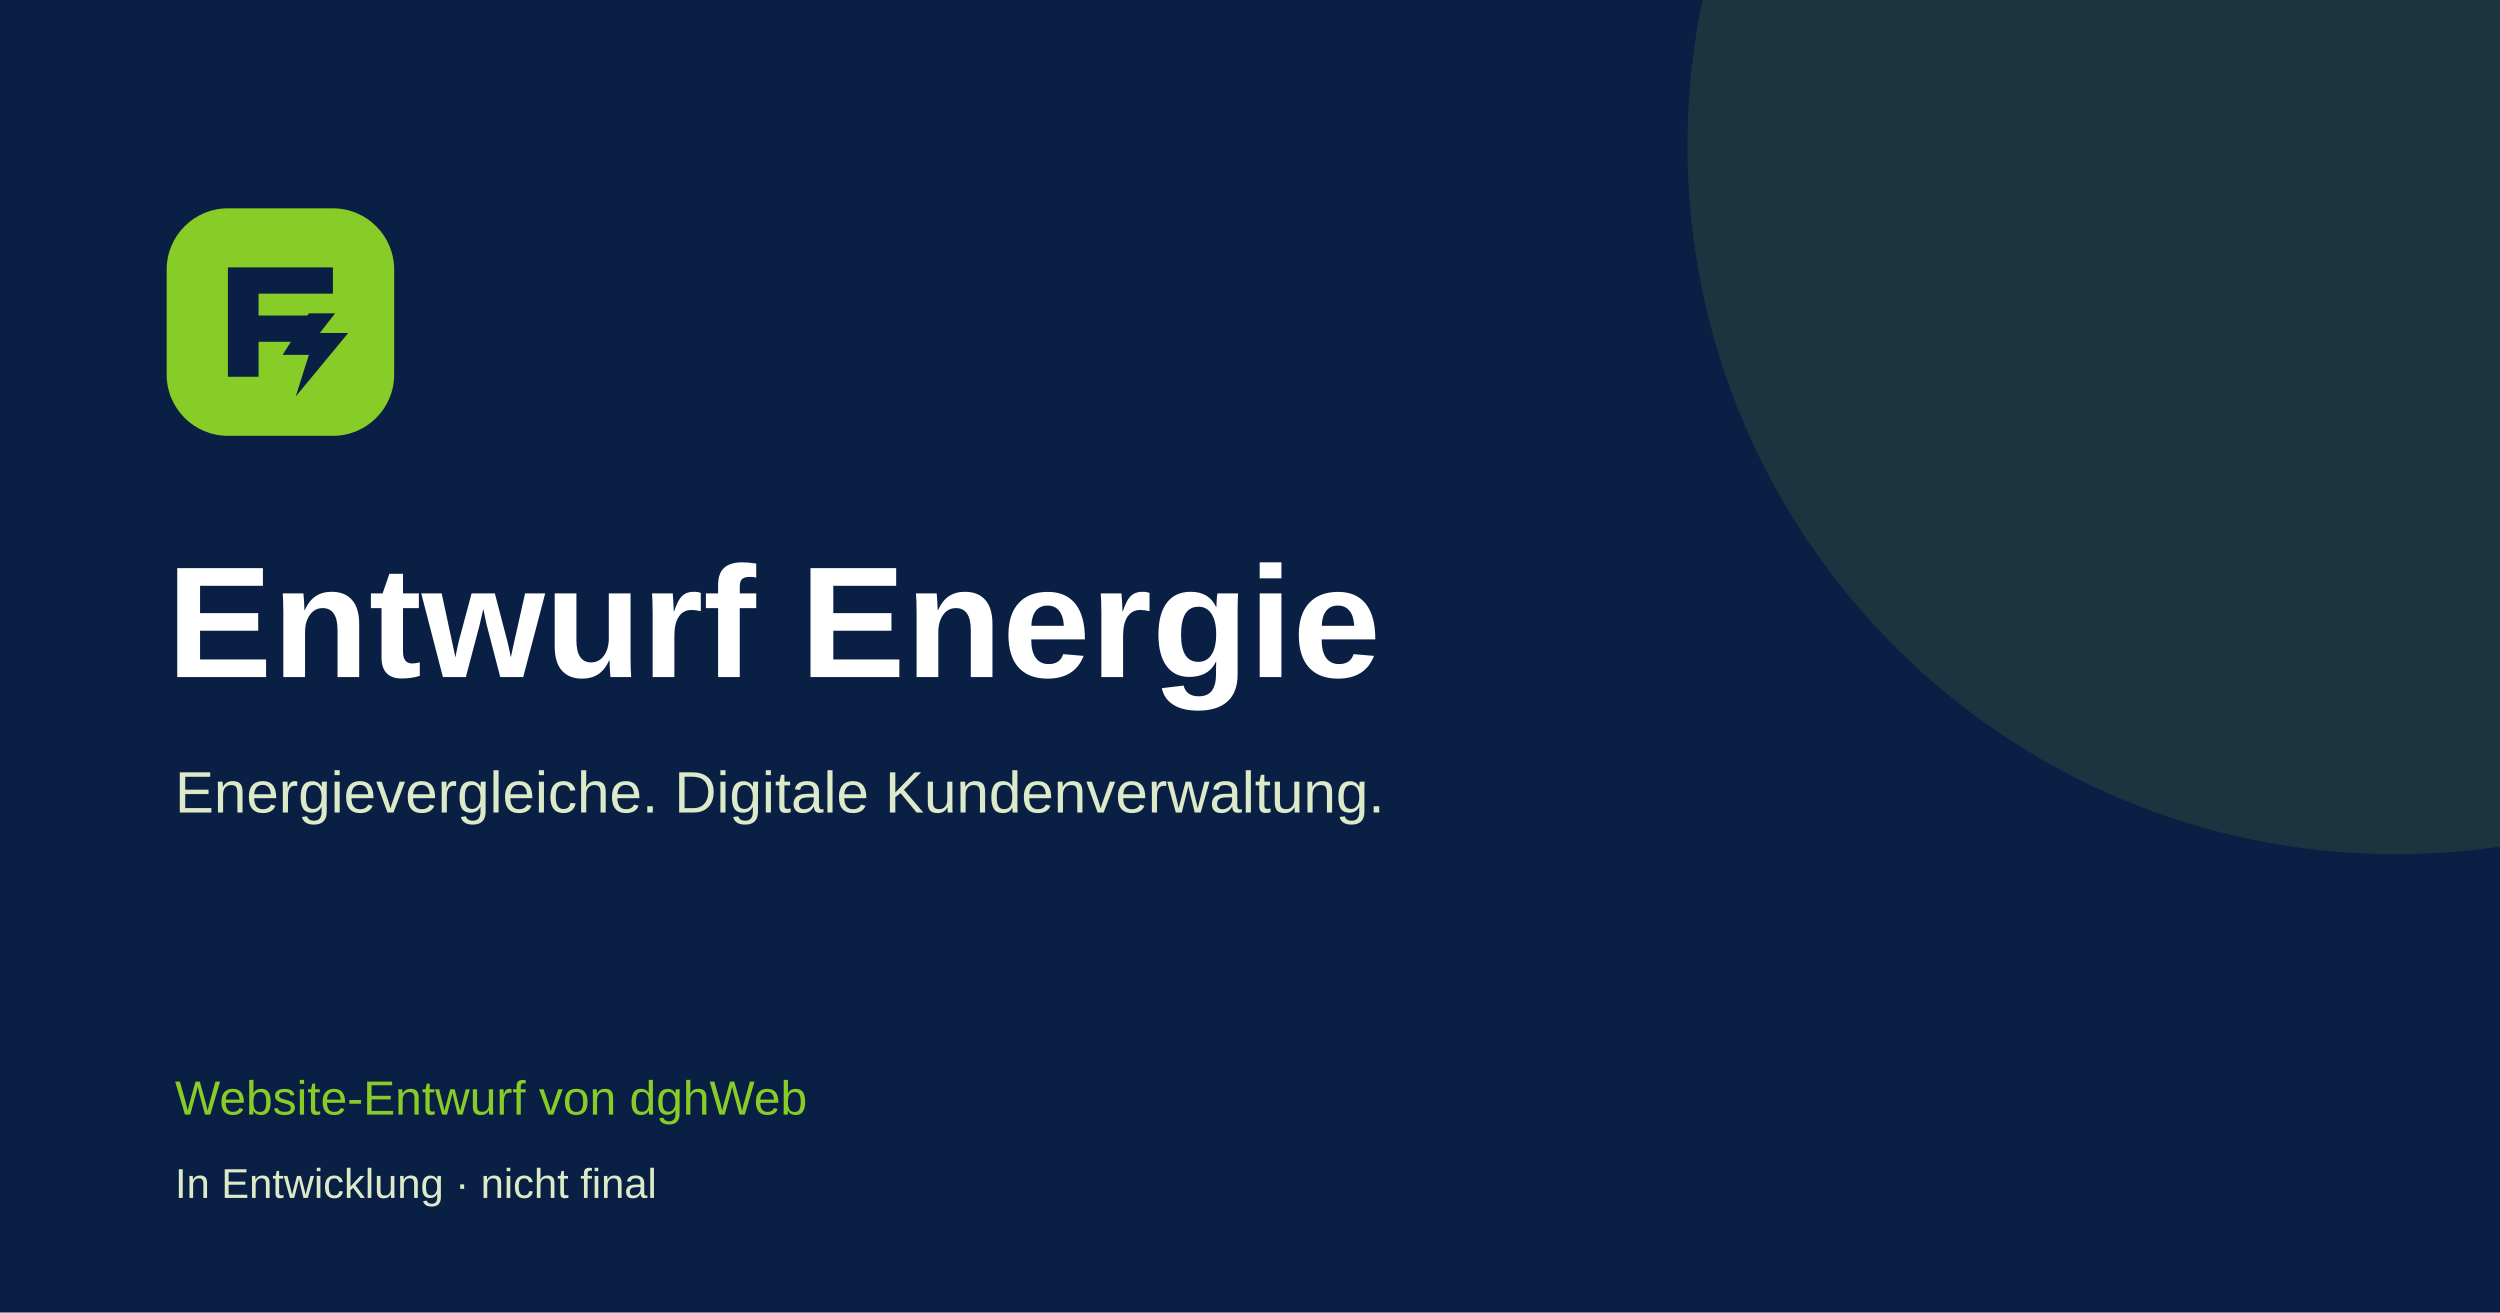
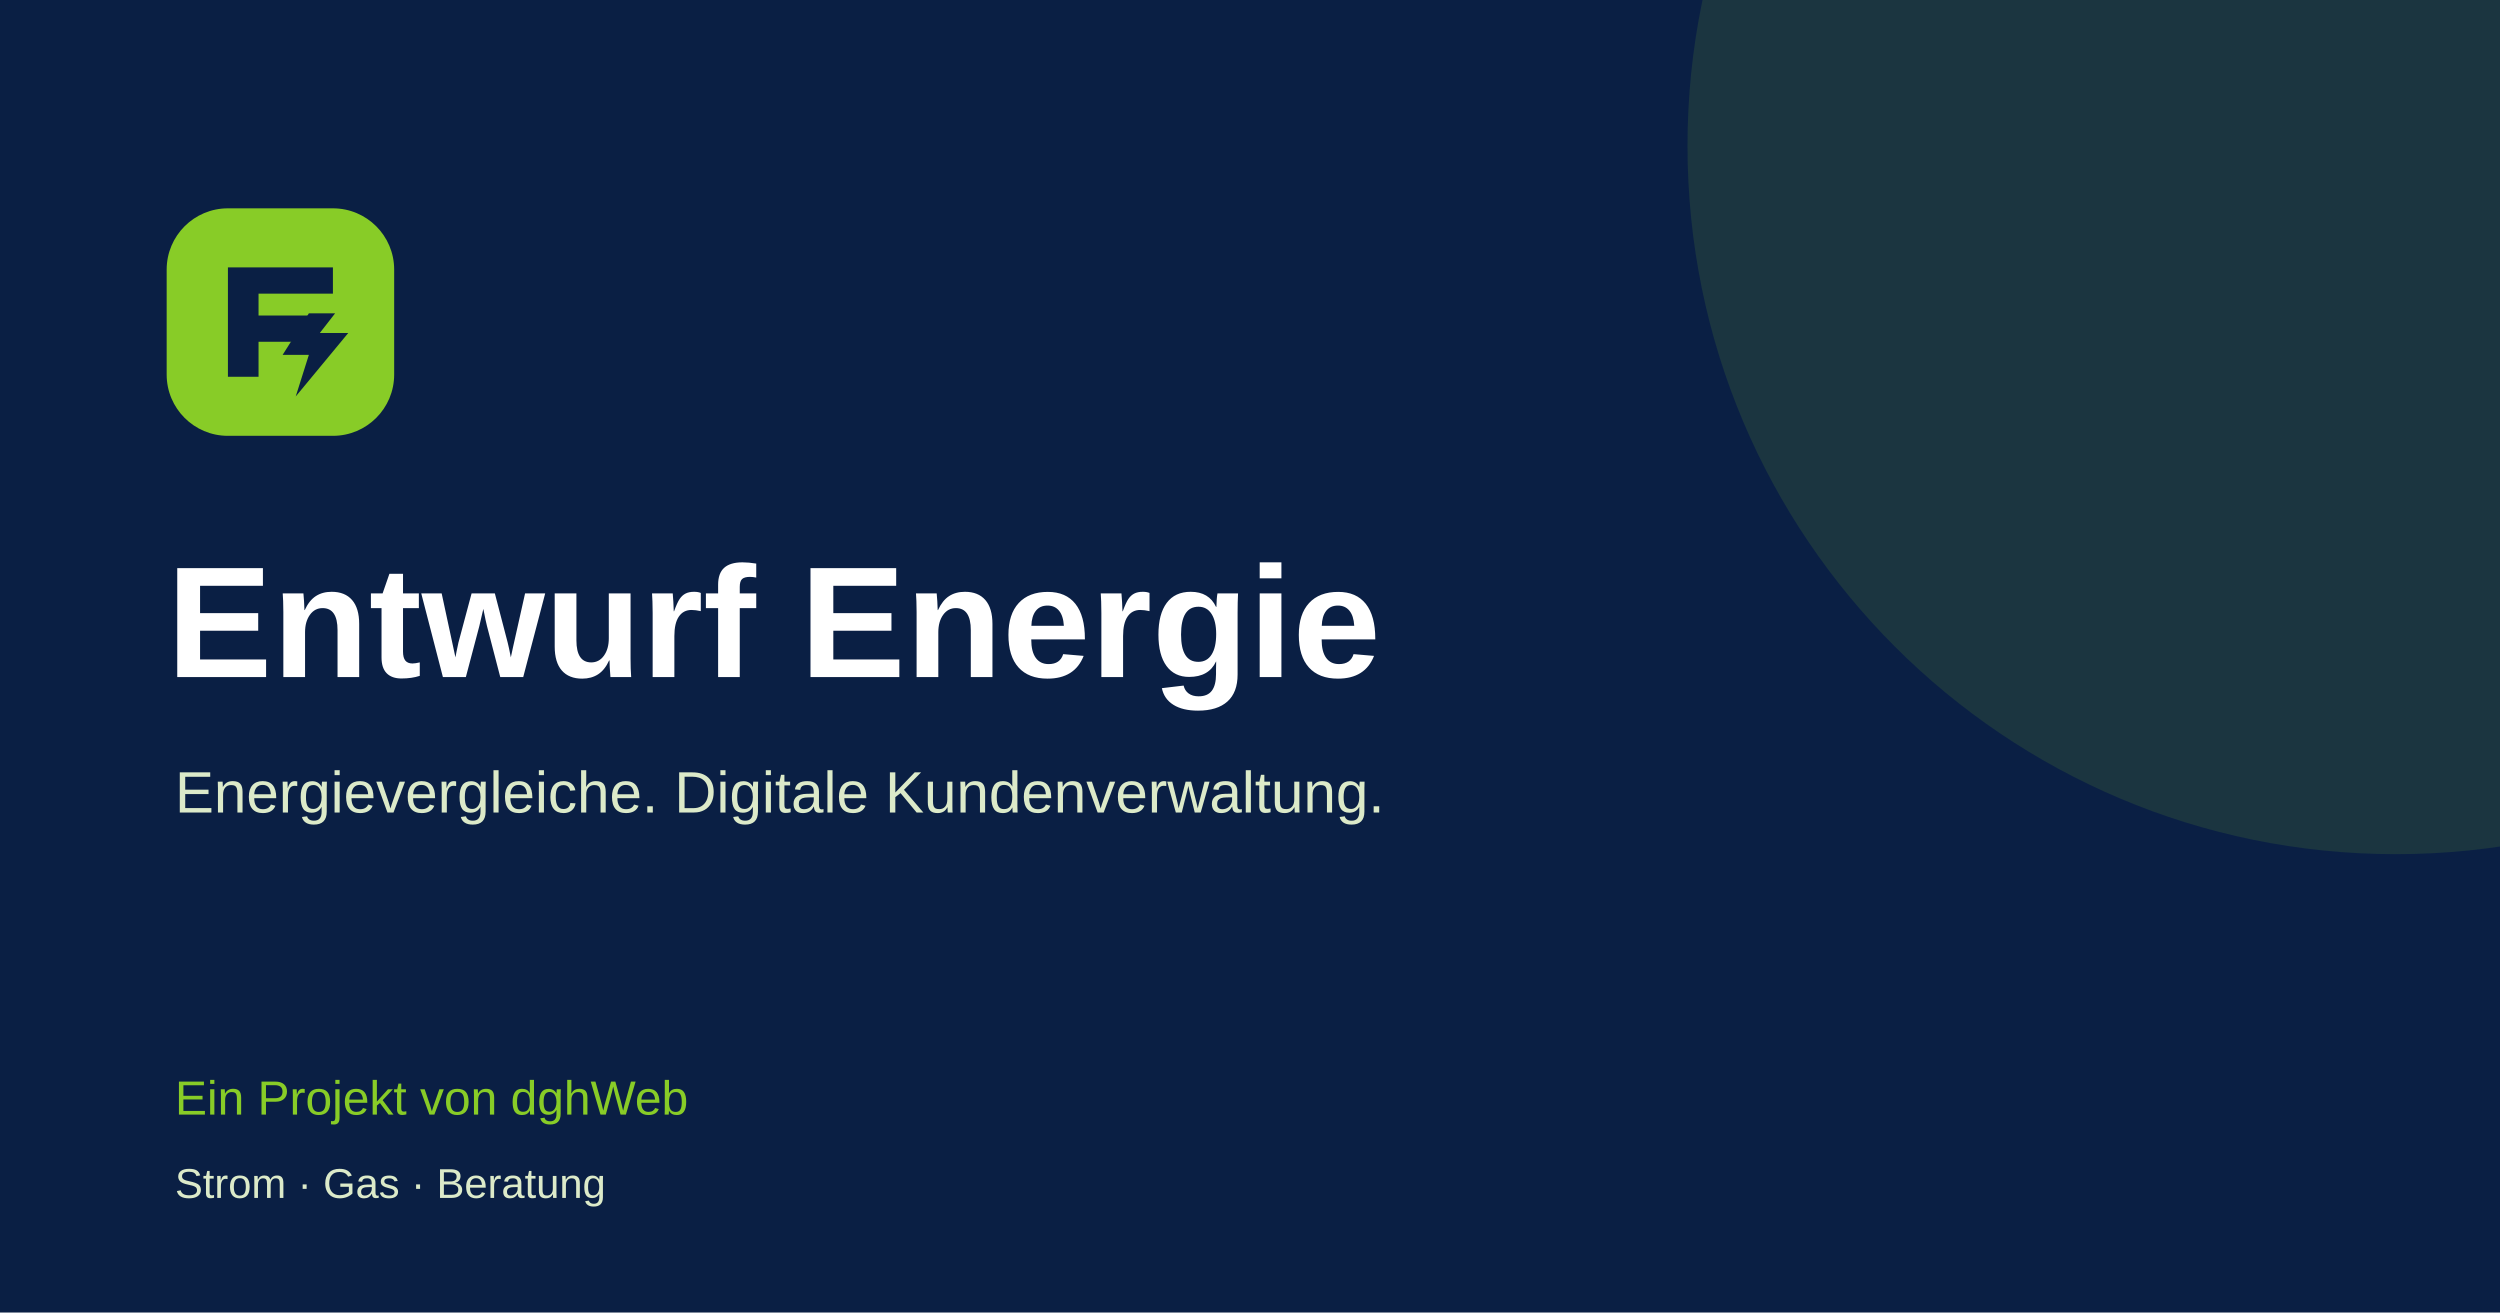
<svg xmlns="http://www.w3.org/2000/svg" width="1200" height="630" viewBox="0 0 1200 630">
  <rect width="1200" height="630" fill="#0a1f44" />
  <circle cx="1150" cy="70" r="340" fill="#88cc27" opacity=".13" />
  <g transform="translate(80 100) scale(1.05)">
    <rect width="104" height="104" rx="28" fill="#88cc27" />
    <path d="M28 27h48v12H42v10h28v12H42v16H28z" fill="#0a1f44" />
    <path d="m65 48-12 19h12l-6 19 24-29H70l7-9z" fill="#0a1f44" />
  </g>
  <text x="80" y="325" font-family="Arial,sans-serif" font-size="76" font-weight="700" fill="white">Entwurf Energie</text>
  <text x="84" y="390" font-family="Arial,sans-serif" font-size="28" fill="#dceac9">Energievergleiche. Digitale Kundenverwaltung.</text>
-   <text x="84" y="535" font-family="Arial,sans-serif" font-size="23" fill="#88cc27">Website-Entwurf von dghWeb</text>
-   <text x="84" y="575" font-family="Arial,sans-serif" font-size="20" fill="#dceac9">In Entwicklung · nicht final</text>
+   <text x="84" y="535" font-family="Arial,sans-serif" font-size="23" fill="#88cc27">Ein Projekt von dghWeb</text>
+   <text x="84" y="575" font-family="Arial,sans-serif" font-size="20" fill="#dceac9">Strom · Gas · Beratung</text>
</svg>
